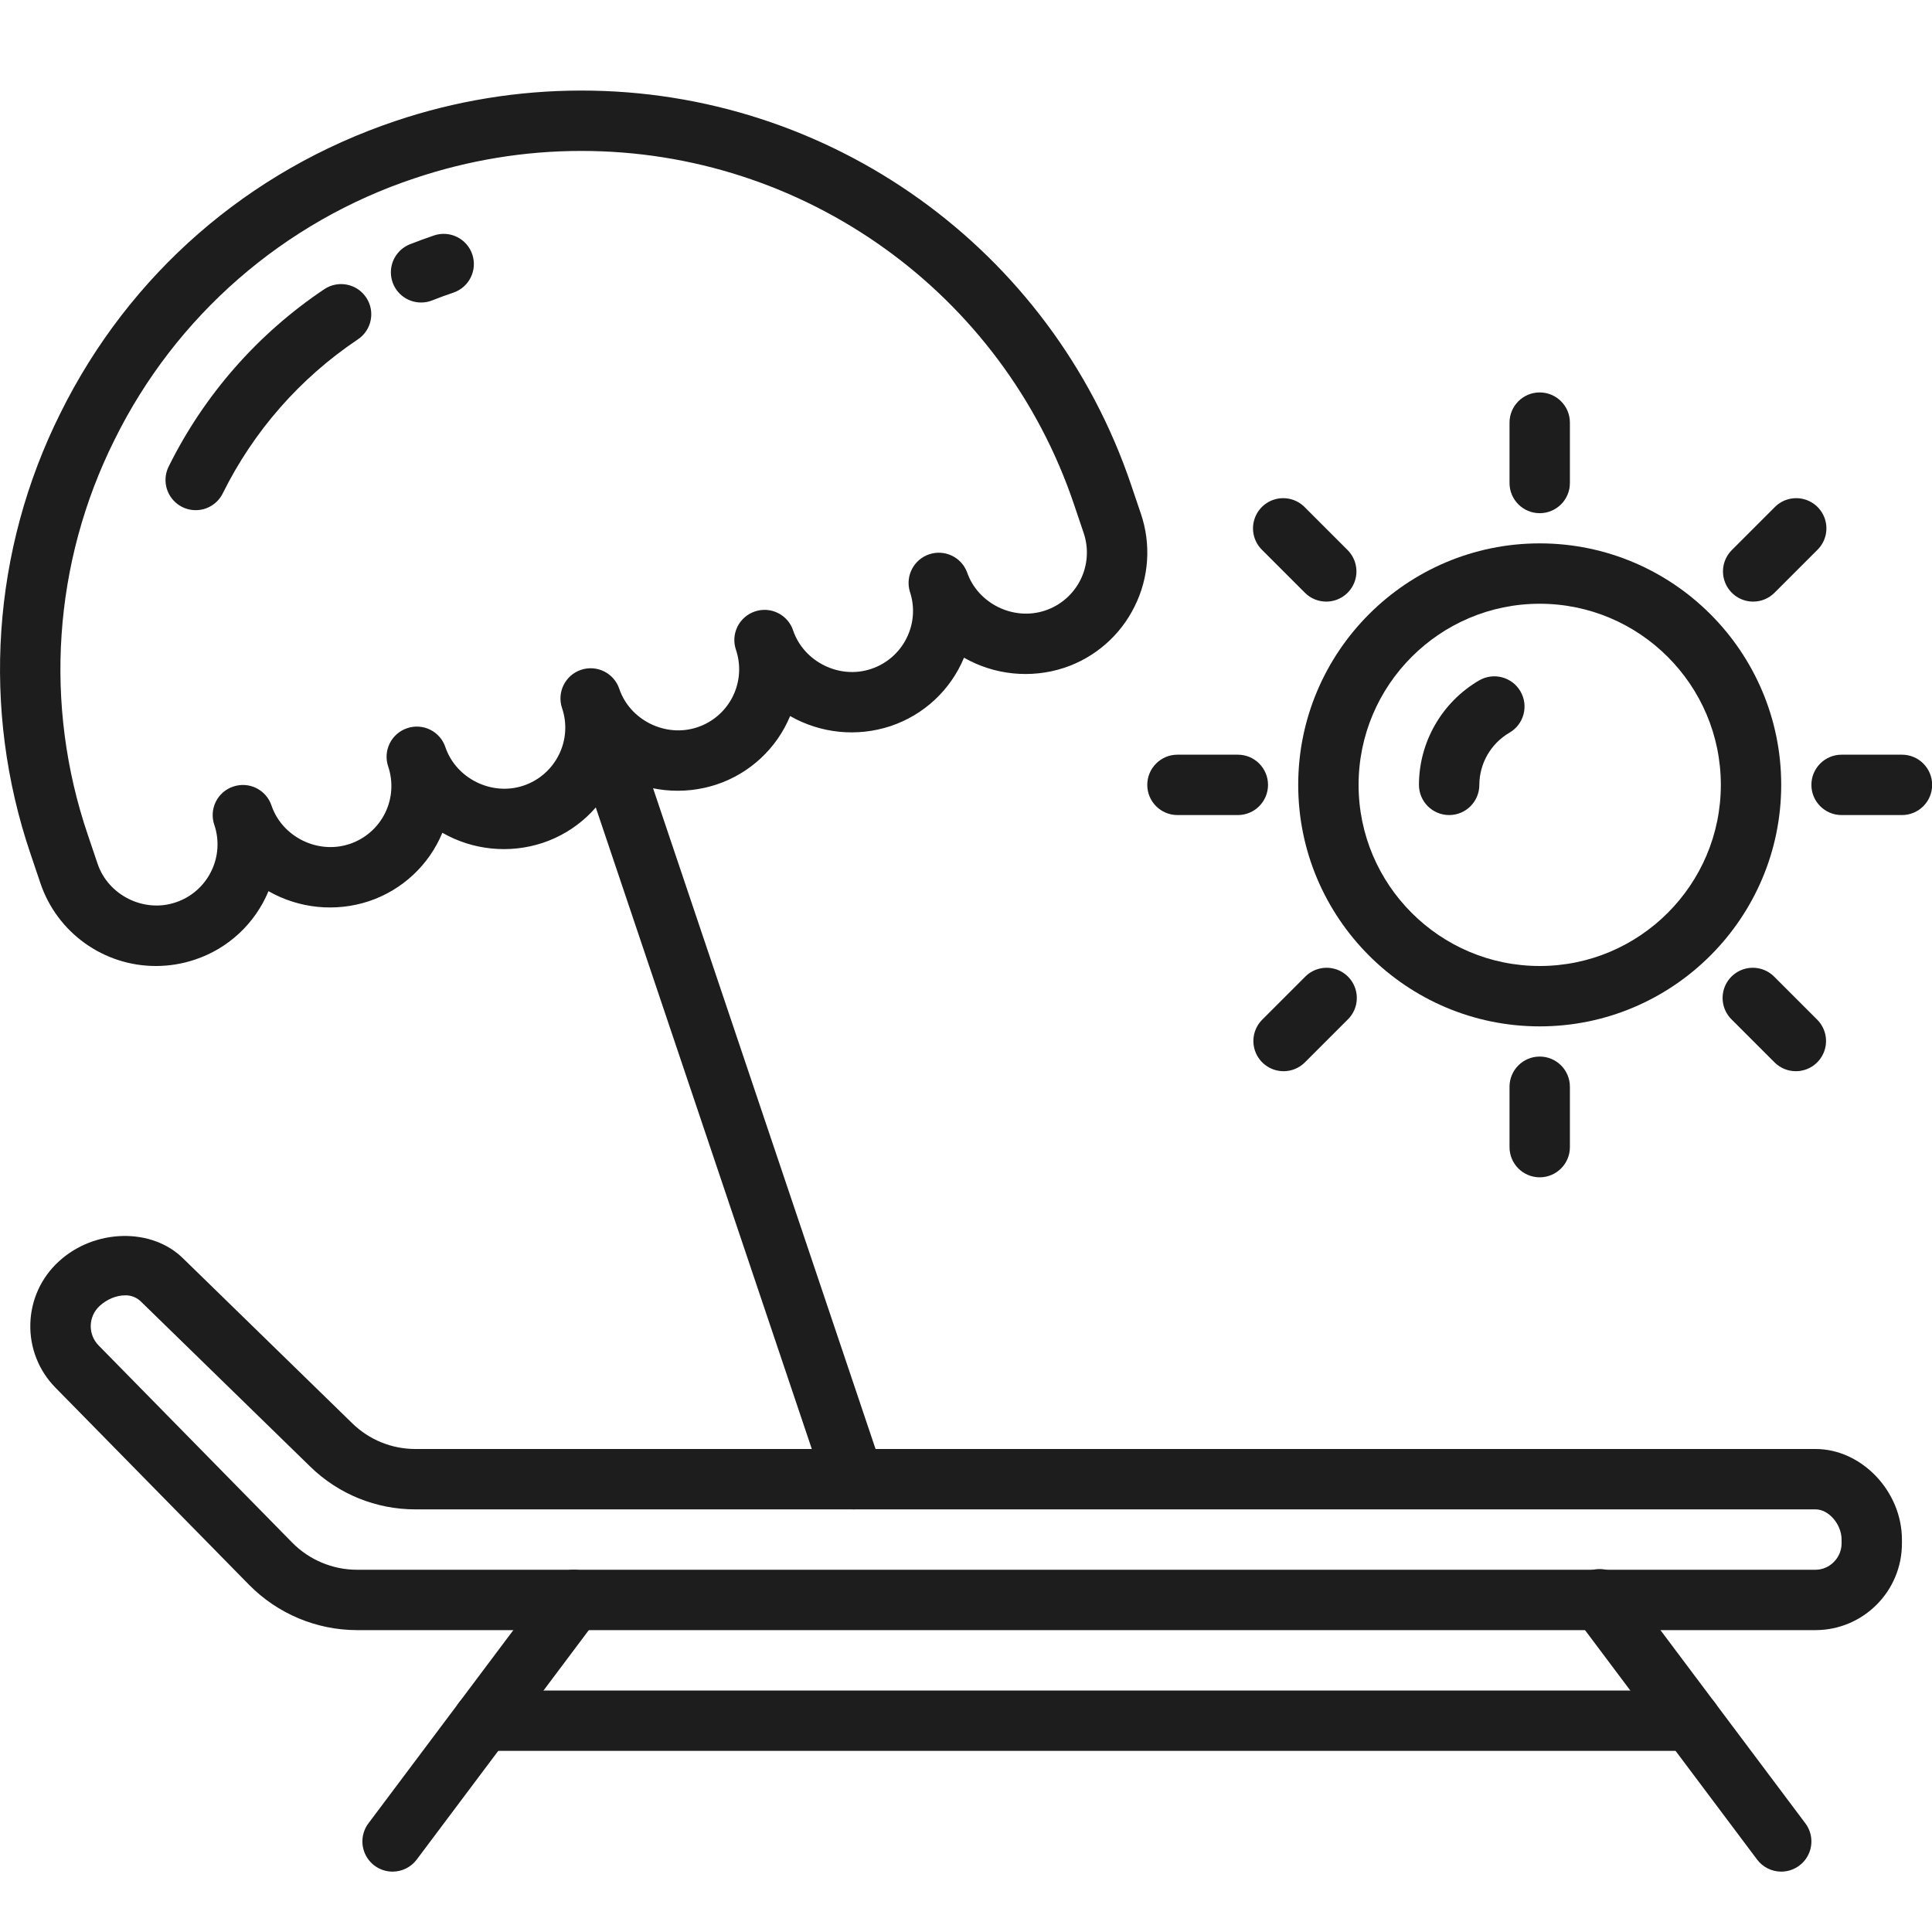
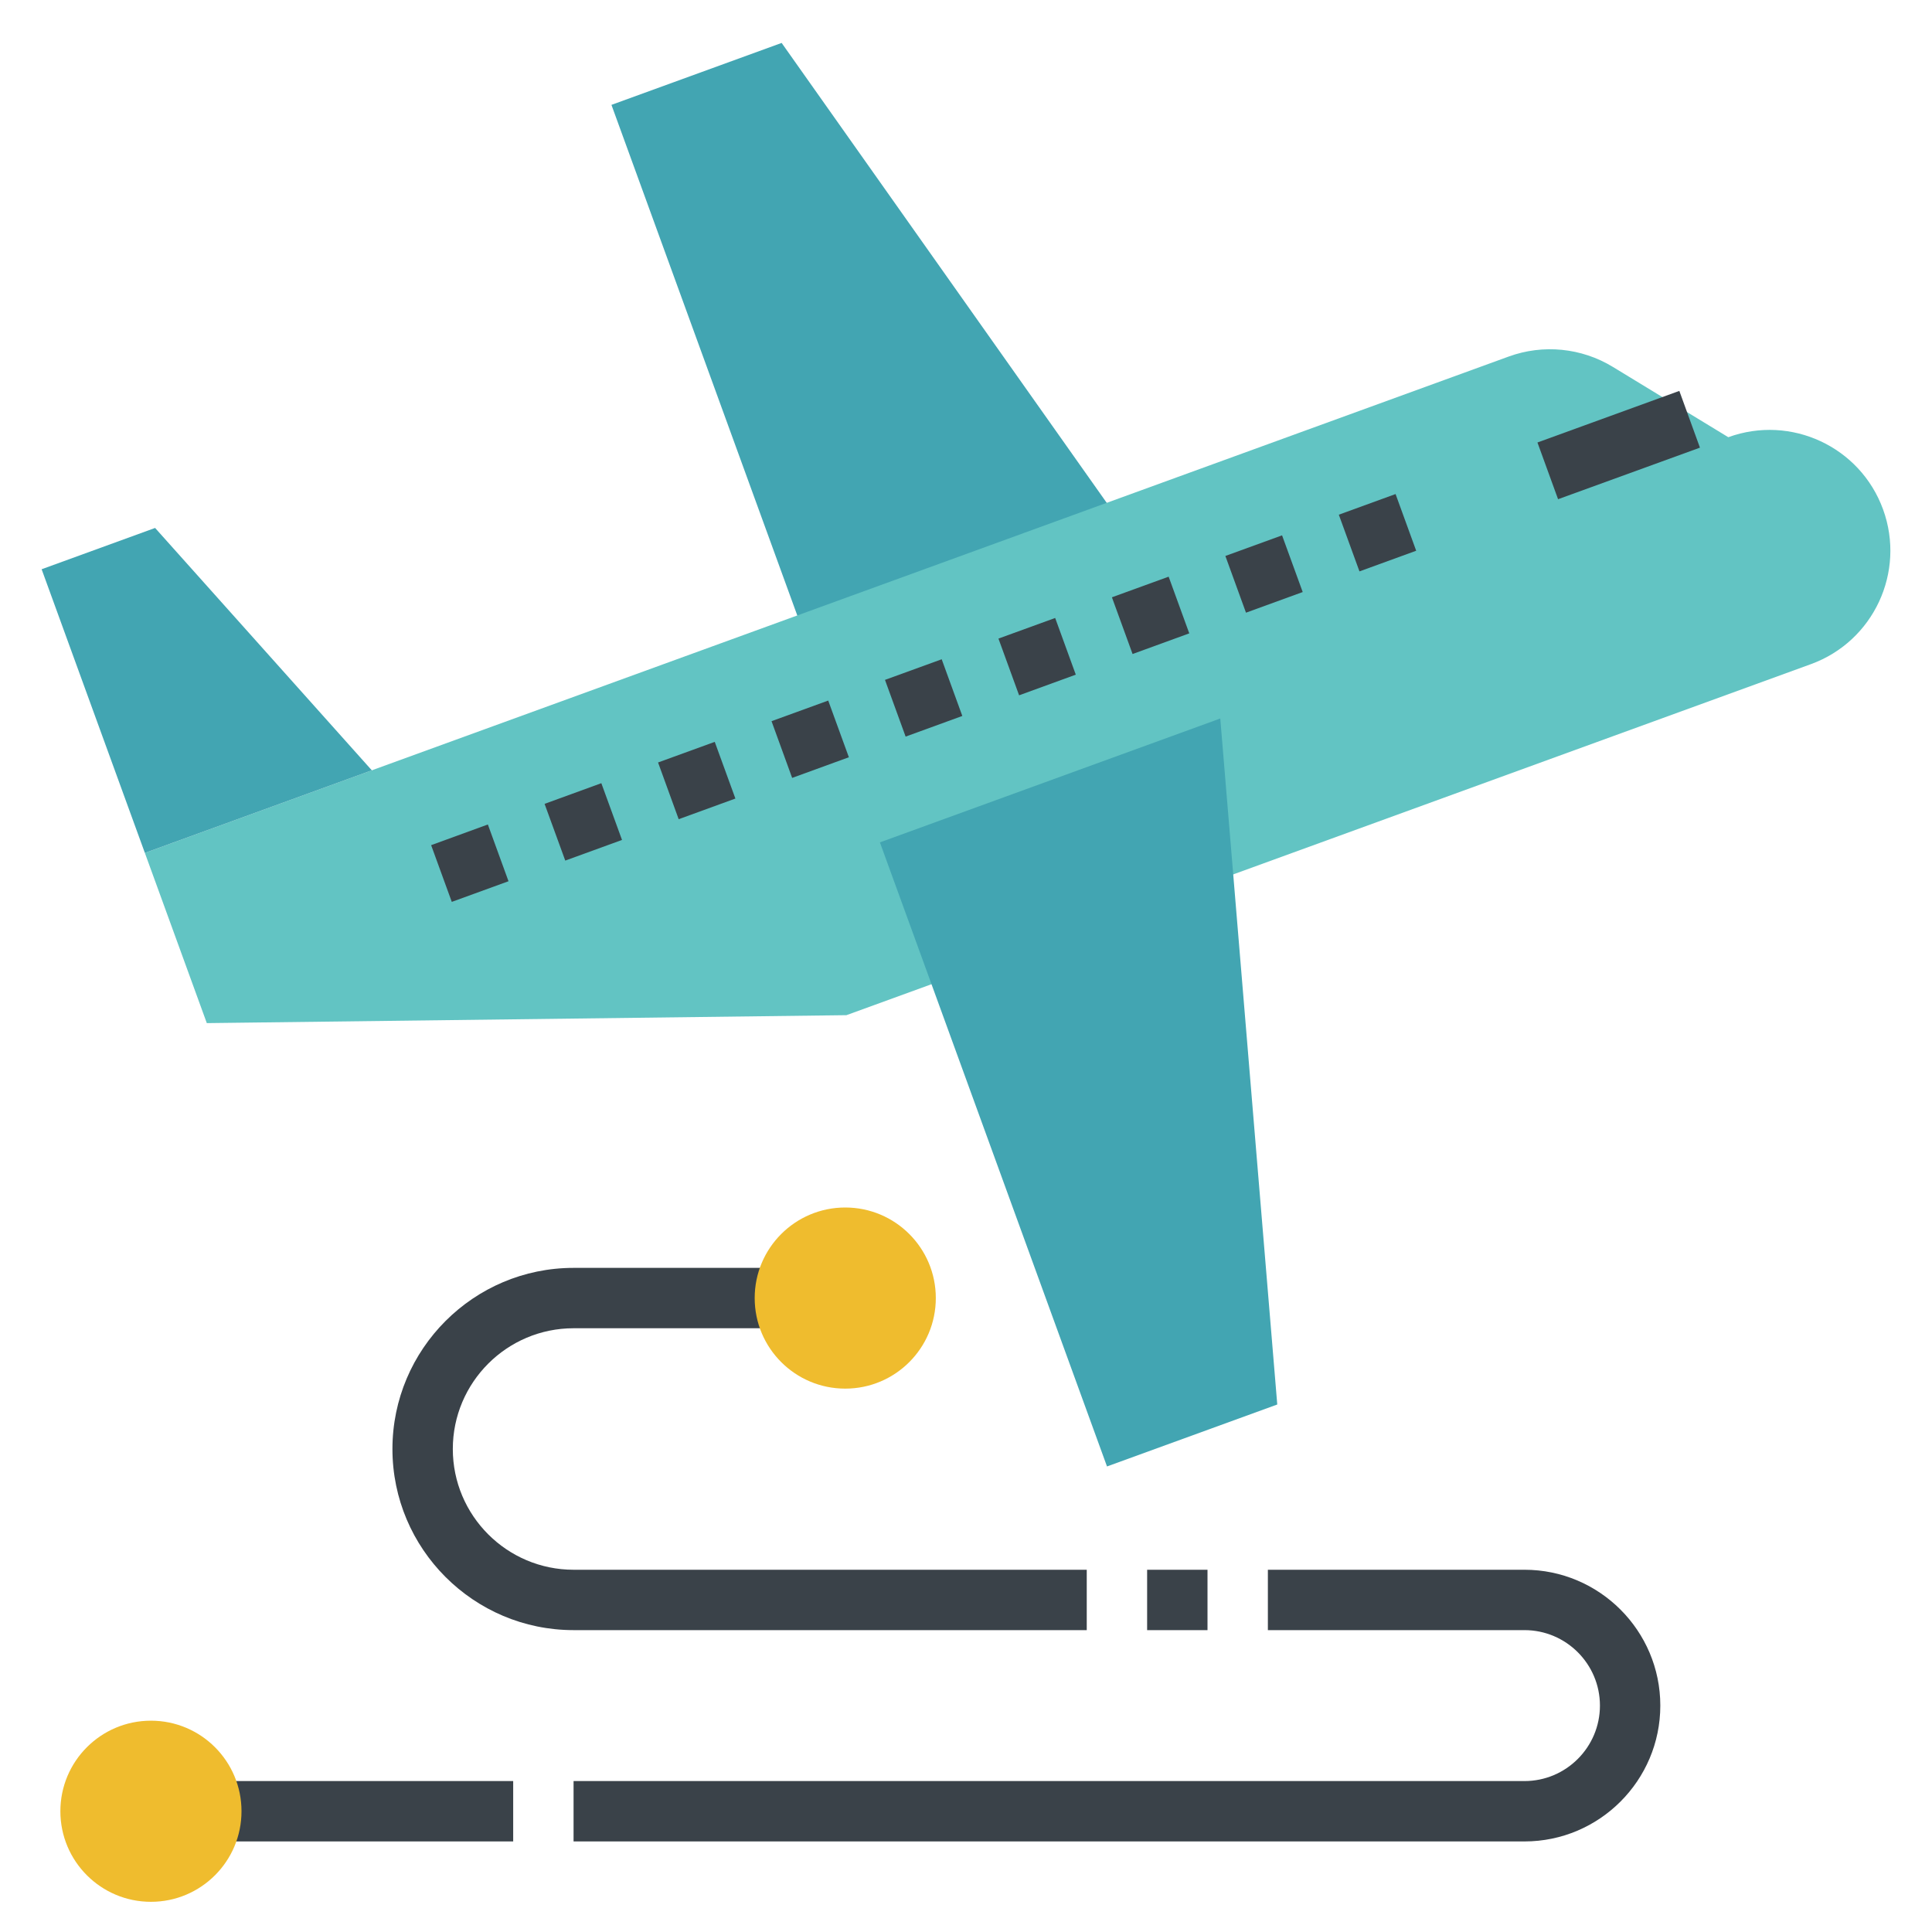
- <svg xmlns="http://www.w3.org/2000/svg" t="1594025762230" class="icon" viewBox="0 0 1024 1024" version="1.1" p-id="1129" width="128" height="128">
+ <svg xmlns="http://www.w3.org/2000/svg" t="1595988905966" class="icon" viewBox="0 0 1024 1024" version="1.1" p-id="10811" width="128" height="128">
  <defs>
    <style type="text/css" />
  </defs>
-   <path d="M962.319 864H189.151a80.48 80.48 0 0 1-57.072-23.952l-102.56-104.432A46.304 46.304 0 0 1 16.079 701.664a46.288 46.288 0 0 1 15.184-33.152c18.736-17.2 49.2-18.128 65.984-1.328l89.472 87.2c9.008 8.784 20.912 13.616 33.504 13.616h742.08c24.384 0 45.76 22.432 45.76 48v2.064A45.904 45.904 0 0 1 962.319 864zM66.287 686.56c-4.608 0-9.6 2.08-13.392 5.536a14.56 14.56 0 0 0-0.56 21.088l102.56 104.448c8.96 9.12 21.456 14.368 34.24 14.368H962.319c7.456 0 13.76-6.384 13.76-13.936V816c0-8.08-6.816-16-13.76-16H220.239a79.568 79.568 0 0 1-55.84-22.704L74.799 689.952a11.472 11.472 0 0 0-8.48-3.392z" fill="#1D1D1D" p-id="1130" />
-   <path d="M208.063 992a16 16 0 0 1-12.784-25.6l96-128a15.984 15.984 0 1 1 25.6 19.2l-96 128a15.968 15.968 0 0 1-12.816 6.4zM944.095 992a15.984 15.984 0 0 1-12.8-6.4l-96-128a16 16 0 1 1 25.584-19.2l96 128A16 16 0 0 1 944.079 992zM82.671 512a64.56 64.56 0 0 1-61.248-43.888l-5.168-15.312A303.984 303.984 0 0 1 32.079 218.848C68.559 145.28 131.647 90.32 209.679 64.112A308.304 308.304 0 0 1 307.919 48a307.424 307.424 0 0 1 291.584 208.96l5.184 15.312a63.888 63.888 0 0 1-3.328 49.168 64.16 64.16 0 0 1-37.296 32.512 65.76 65.76 0 0 1-53.12-5.36 64.112 64.112 0 0 1-39.04 36.288 65.68 65.68 0 0 1-53.12-5.36 64.16 64.16 0 0 1-39.04 36.304 65.68 65.68 0 0 1-53.12-5.36 64.16 64.16 0 0 1-39.04 36.304 65.728 65.728 0 0 1-53.12-5.376 64.16 64.16 0 0 1-39.04 36.304 65.808 65.808 0 0 1-53.12-5.36 64.16 64.16 0 0 1-39.04 36.304c-6.672 2.224-13.6 3.36-20.592 3.36zM307.919 80c-29.856 0-59.472 4.864-88.048 14.448a273.6 273.6 0 0 0-159.152 138.624 272.224 272.224 0 0 0-14.144 209.488l5.168 15.296c5.6 16.576 24.416 26.128 41.344 20.432a32.32 32.32 0 0 0 18.816-16.384 32.16 32.16 0 0 0 1.68-24.736 15.92 15.92 0 0 1 10.048-20.272 15.968 15.968 0 0 1 20.272 10.048c5.584 16.56 24.464 26.016 41.344 20.4a32.384 32.384 0 0 0 20.496-41.104 15.968 15.968 0 0 1 10.032-20.272 15.936 15.936 0 0 1 20.288 10.032c5.6 16.56 24.48 26.048 41.344 20.416a32.368 32.368 0 0 0 18.816-16.384 32.16 32.16 0 0 0 1.68-24.72 16 16 0 0 1 30.32-10.24c5.584 16.56 24.464 26.032 41.328 20.416a32.384 32.384 0 0 0 20.512-41.12 15.968 15.968 0 0 1 10.016-20.272 15.952 15.952 0 0 1 20.288 10.032c5.6 16.576 24.512 26.08 41.344 20.416a32.368 32.368 0 0 0 18.832-16.384c3.84-7.76 4.432-16.528 1.664-24.72a16.016 16.016 0 0 1 30.32-10.24c5.6 16.576 24.512 26.032 41.344 20.416a32.384 32.384 0 0 0 20.496-41.12l-5.168-15.312A275.456 275.456 0 0 0 307.919 80z" fill="#1D1D1D" p-id="1131" />
-   <path d="M223.215 160.336a16 16 0 0 1-5.92-30.88c4.192-1.664 8.448-3.2 12.768-4.672a16 16 0 1 1 10.192 30.336c-3.76 1.264-7.472 2.624-11.136 4.08a15.952 15.952 0 0 1-5.904 1.136zM103.711 270.4a16 16 0 0 1-14.32-23.104 242.688 242.688 0 0 1 82.512-94.032 16 16 0 0 1 17.76 26.624 210.688 210.688 0 0 0-71.6 81.616 16 16 0 0 1-14.352 8.896zM452.559 800a16 16 0 0 1-15.168-10.88l-132.48-393.44a16 16 0 0 1 30.336-10.24l132.48 393.44A16 16 0 0 1 452.559 800zM816.079 544c-70.576 0-128-57.424-128-128s57.424-128 128-128 128 57.424 128 128-57.424 128-128 128z m0-224c-52.944 0-96 43.056-96 96s43.056 96 96 96 96-43.056 96-96-43.056-96-96-96z" fill="#1D1D1D" p-id="1132" />
-   <path d="M768.079 432a16 16 0 0 1-16-16c0-22.704 12.224-43.92 31.888-55.36A16 16 0 0 1 800.079 388.32 32.16 32.16 0 0 0 784.079 416a16 16 0 0 1-16 16zM1008.079 432h-32a16 16 0 0 1 0-32h32a16 16 0 0 1 0 32zM656.079 432h-32a16 16 0 0 1 0-32h32a16 16 0 0 1 0 32zM816.079 624a16 16 0 0 1-16-16v-32a16 16 0 0 1 32 0v32a16 16 0 0 1-16 16zM816.079 272a16 16 0 0 1-16-16v-32a16 16 0 0 1 32 0v32a16 16 0 0 1-16 16z" fill="#1D1D1D" p-id="1133" />
-   <path d="M951.839 567.76a15.952 15.952 0 0 1-11.312-4.688l-22.624-22.624a16 16 0 1 1 22.624-22.624l22.624 22.624a16 16 0 0 1-11.312 27.312zM702.943 318.864a15.952 15.952 0 0 1-11.312-4.688l-22.624-22.624a16 16 0 1 1 22.624-22.624l22.624 22.624a16 16 0 0 1-11.312 27.312zM680.319 567.76a16 16 0 0 1-11.312-27.312l22.624-22.624a16 16 0 1 1 22.624 22.624l-22.624 22.624a15.952 15.952 0 0 1-11.312 4.688zM929.215 318.864a16 16 0 0 1-11.312-27.312l22.624-22.624a16 16 0 1 1 22.624 22.624l-22.624 22.624a15.952 15.952 0 0 1-11.312 4.688z" fill="#1D1D1D" p-id="1134" />
-   <path d="M896.079 928H256.079a16 16 0 0 1 0-32h640a16 16 0 0 1 0 32z" fill="#1D1D1D" p-id="1135" />
+   <path d="M444.464 386.336L324.08 55.584l90.208-32.832 210.592 297.936z" fill="#42A5B2" p-id="10812" />
+   <path d="M76.784 452.064l722.848-263.088a64 64 0 0 1 55.184 5.472l61.216 37.28a64 64 0 0 1 43.776 120.288L448.624 538.064l-339.008 4.208-32.832-90.208z" fill="#62C4C3" p-id="10813" />
+   <path d="M82.208 279.824l-60.144 21.888 54.72 150.352 120.288-43.776zM466.368 446.48l120.368 330.768 90.24-32.832-30.208-363.6z" fill="#42A5B2" p-id="10814" />
+   <path d="M814.88 234.528l75.2-27.344 10.928 30.08-75.2 27.328zM709.6 272.8l30.08-10.944 10.928 30.048-30.064 10.944zM649.472 294.672l30.048-10.928 10.944 30.048-30.064 10.944zM589.344 316.576l30.064-10.928 10.928 30.048-30.048 10.944zM529.2 338.464l30.064-10.928 10.928 30.048-30.048 10.944zM469.056 360.352l30.064-10.928 10.928 30.048-30.048 10.944zM408.928 382.24l30.048-10.928 10.944 30.048-30.064 10.944zM348.784 404.128l30.048-10.928 10.944 30.048-30.064 10.944zM288.64 426.064l30.08-10.96 10.96 30.08-30.08 10.944zM228.512 447.952l30.064-10.96 10.944 30.08-30.064 10.944zM576 864H304c-52.944 0-96-43.056-96-96s43.056-96 96-96h112v32h-112c-35.296 0-64 28.704-64 64s28.704 64 64 64h272v32zM608 832h32v32h-32z" fill="#3A4249" p-id="10815" />
+   <path d="M808 976H304v-32h504c22.064 0 40-17.952 40-40S830.064 864 808 864H672v-32h136c39.696 0 72 32.304 72 72S847.696 976 808 976zM112 944h160v32H112z" fill="#3A4249" p-id="10816" />
+   <path d="M80 960m-48 0a48 48 0 1 0 96 0 48 48 0 1 0-96 0Z" fill="#EFBC2E" p-id="10817" />
+   <path d="M448 688m-48 0a48 48 0 1 0 96 0 48 48 0 1 0-96 0Z" fill="#EFBC2E" p-id="10818" />
</svg>
